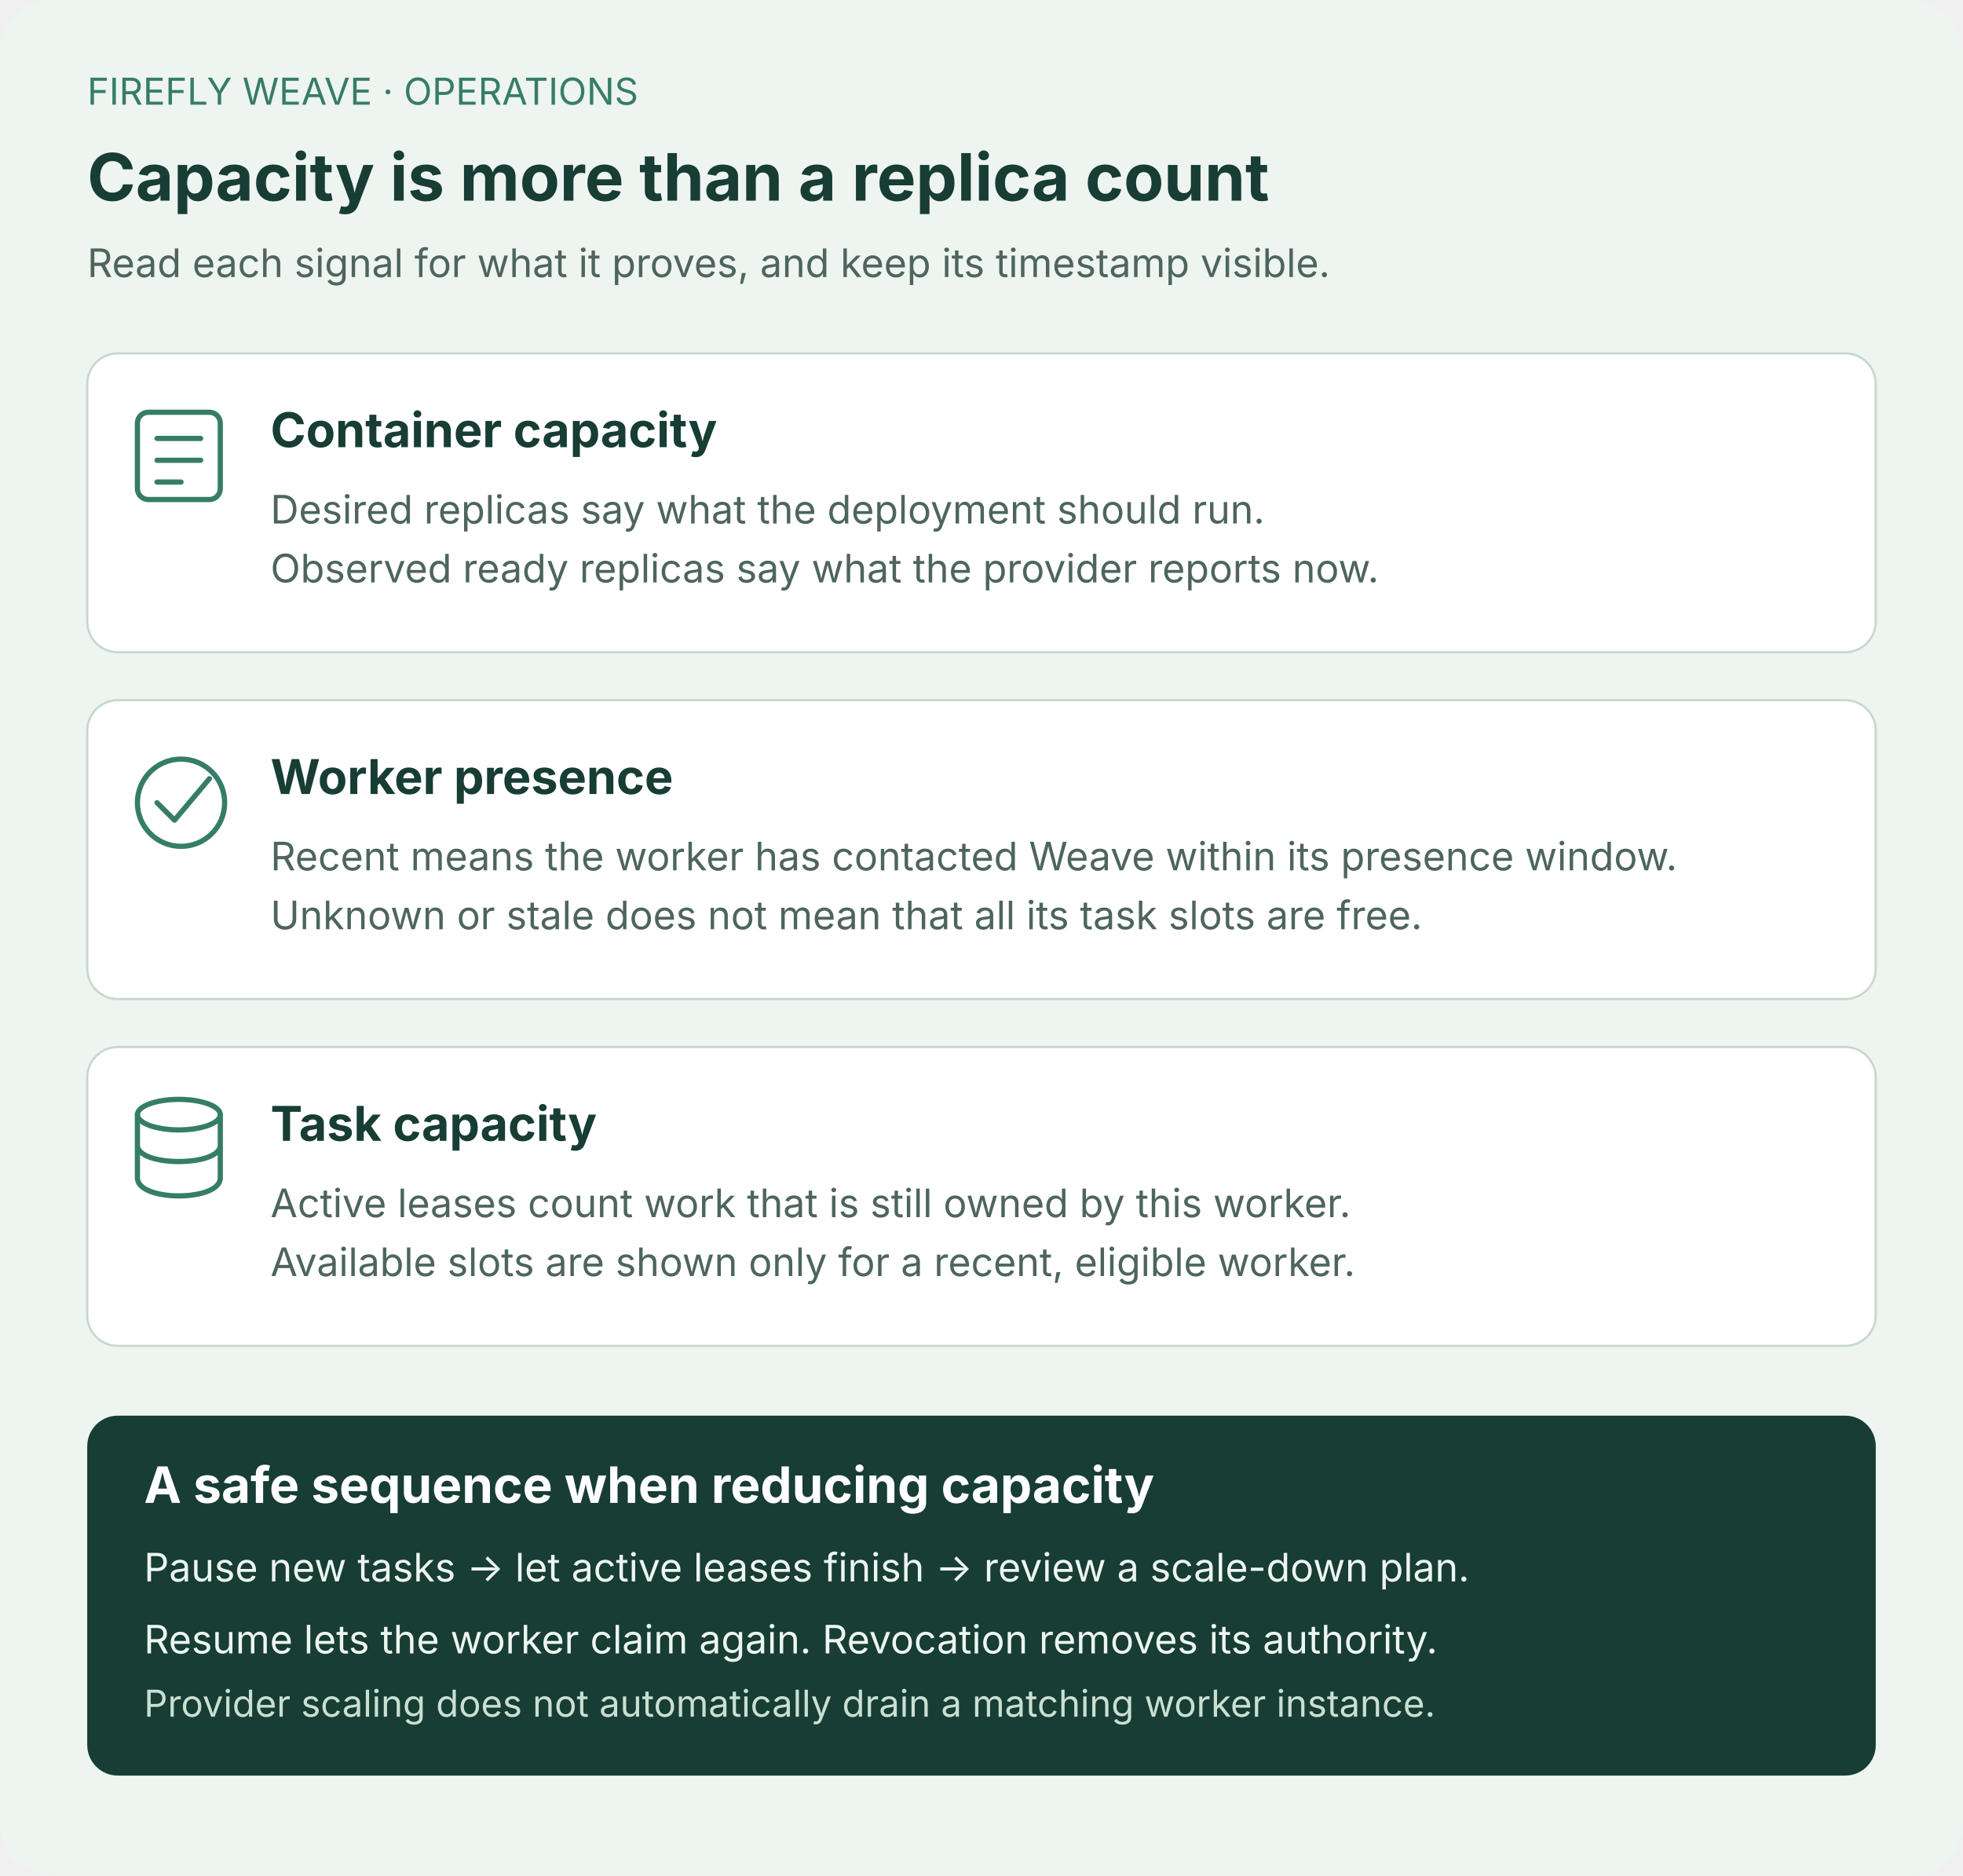
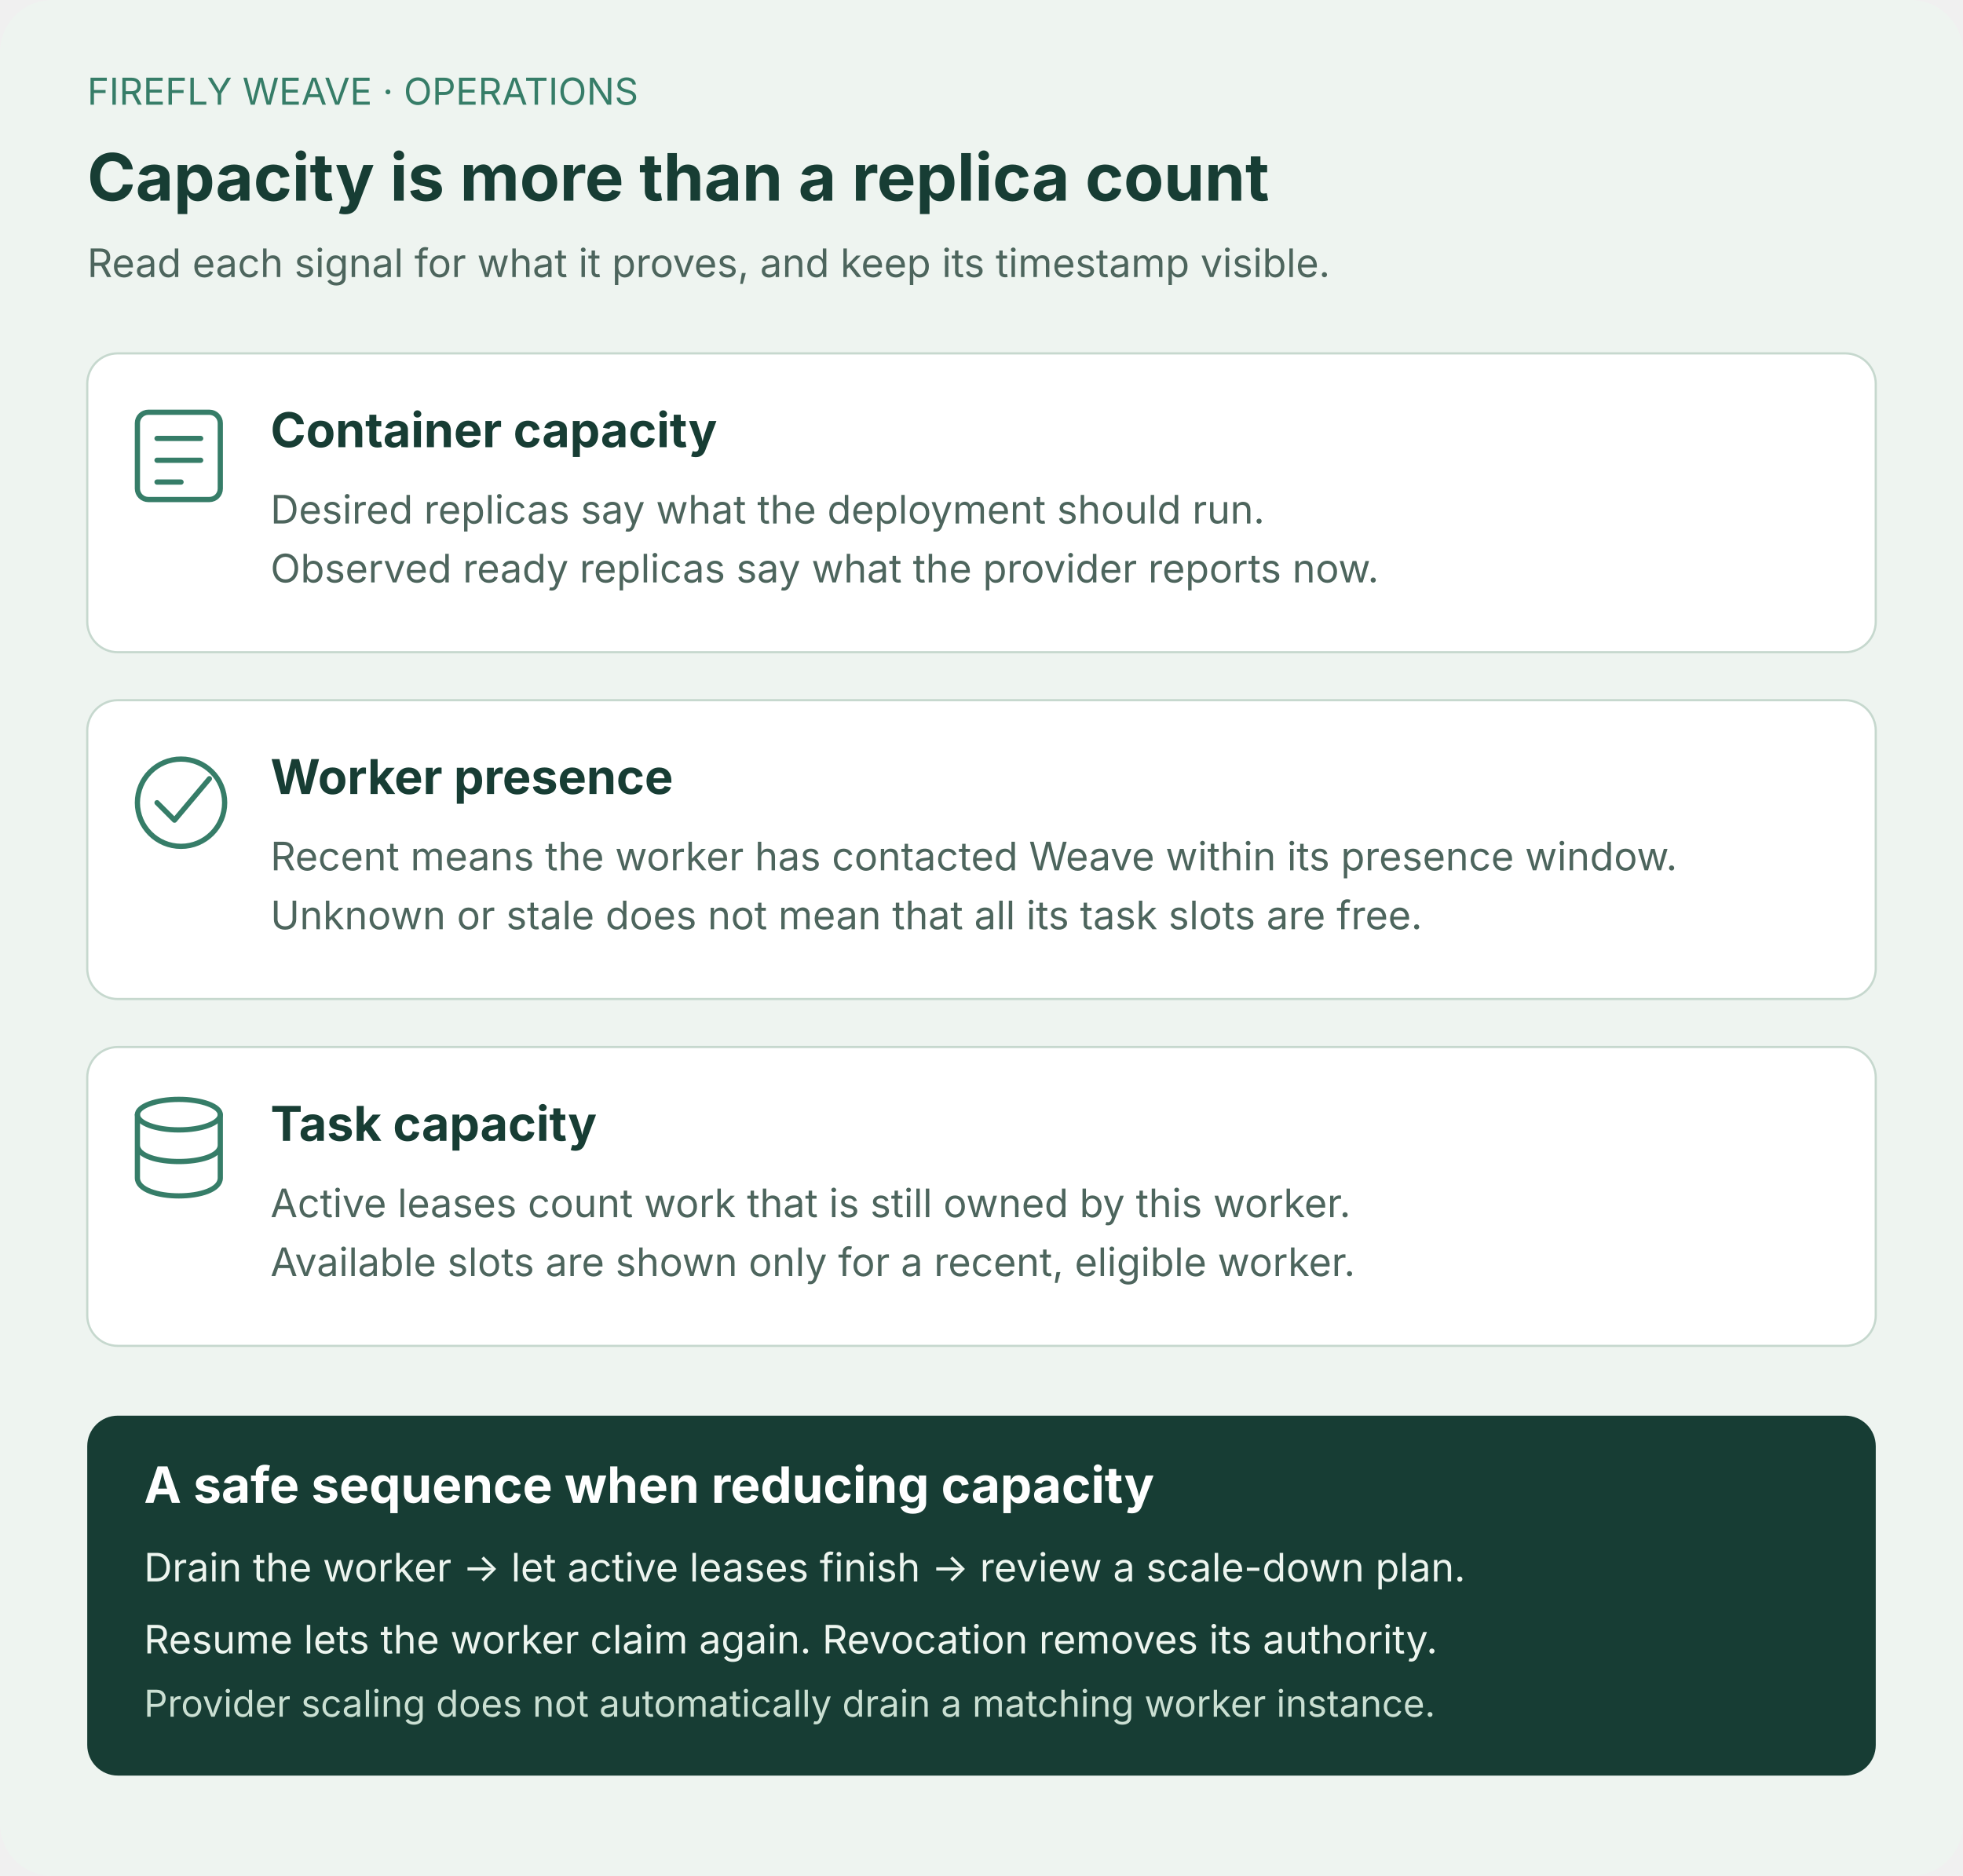
<svg xmlns="http://www.w3.org/2000/svg" viewBox="0 0 900 860" role="img" aria-labelledby="title description">
  <defs>
    <marker id="arrow" viewBox="0 0 10 10" refX="9" refY="5" markerWidth="7" markerHeight="7" orient="auto">
      <path d="M0 0L10 5L0 10Z" fill="#367d68" />
    </marker>
  </defs>
  <rect width="900" height="860" rx="24" fill="#eef4f0" />
  <g font-family="Inter,Arial,sans-serif" fill="#173d34">
    <text x="40" y="48" font-size="17" fill="#367d68">FIREFLY WEAVE · OPERATIONS</text>
    <text x="40" y="92" font-size="30" font-weight="700">Capacity is more than a replica count</text>
    <text x="40" y="127" font-size="18" fill="#4d655d" font-weight="400">Read each signal for what it proves, and keep its timestamp visible.</text>
    <rect x="40" y="162" width="820" height="137" rx="14" fill="white" stroke="#c6d8ce" />
    <g transform="translate(62 186)" fill="none" stroke="#367d68" stroke-width="2.4" stroke-linecap="round" stroke-linejoin="round">
      <rect x="1" y="3" width="38" height="40" rx="5" />
      <path d="M10 15h20M10 25h20M10 35h11" />
    </g>
    <text x="124" y="205" font-size="22" fill="#173d34" font-weight="700">Container capacity</text>
    <text x="124" y="240" font-size="18" fill="#4d655d" font-weight="400">Desired replicas say what the deployment should run.</text>
    <text x="124" y="267" font-size="18" fill="#4d655d" font-weight="400">Observed ready replicas say what the provider reports now.</text>
    <rect x="40" y="321" width="820" height="137" rx="14" fill="white" stroke="#c6d8ce" />
    <g transform="translate(62 345)" fill="none" stroke="#367d68" stroke-width="2.4" stroke-linecap="round" stroke-linejoin="round">
      <circle cx="21" cy="23" r="20" />
      <path d="M10 23l8 8 16-19" />
    </g>
    <text x="124" y="364" font-size="22" fill="#173d34" font-weight="700">Worker presence</text>
    <text x="124" y="399" font-size="18" fill="#4d655d" font-weight="400">Recent means the worker has contacted Weave within its presence window.</text>
    <text x="124" y="426" font-size="18" fill="#4d655d" font-weight="400">Unknown or stale does not mean that all its task slots are free.</text>
    <rect x="40" y="480" width="820" height="137" rx="14" fill="white" stroke="#c6d8ce" />
    <g transform="translate(62 504)" fill="none" stroke="#367d68" stroke-width="2.4" stroke-linecap="round" stroke-linejoin="round">
      <ellipse cx="20" cy="7" rx="19" ry="7" />
      <path d="M1 7v29c0 11 38 11 38 0V7M1 21c0 10 38 10 38 0" />
    </g>
    <text x="124" y="523" font-size="22" fill="#173d34" font-weight="700">Task capacity</text>
    <text x="124" y="558" font-size="18" fill="#4d655d" font-weight="400">Active leases count work that is still owned by this worker.</text>
    <text x="124" y="585" font-size="18" fill="#4d655d" font-weight="400">Available slots are shown only for a recent, eligible worker.</text>
    <rect x="40" y="649" width="820" height="165" rx="14" fill="#173d34" />
    <text x="66" y="689" font-size="23" fill="#ffffff" font-weight="700">A safe sequence when reducing capacity</text>
-     <text x="66" y="725" font-size="18" fill="#edf5ef" font-weight="400">Pause new tasks → let active leases finish → review a scale-down plan.</text>
+     <text x="66" y="725" font-size="18" fill="#edf5ef" font-weight="400">Drain the worker → let active leases finish → review a scale-down plan.</text>
    <text x="66" y="758" font-size="18" fill="#edf5ef" font-weight="400">Resume lets the worker claim again. Revocation removes its authority.</text>
    <text x="66" y="787" font-size="17" fill="#cadfd2" font-weight="400">Provider scaling does not automatically drain a matching worker instance.</text>
  </g>
</svg>
